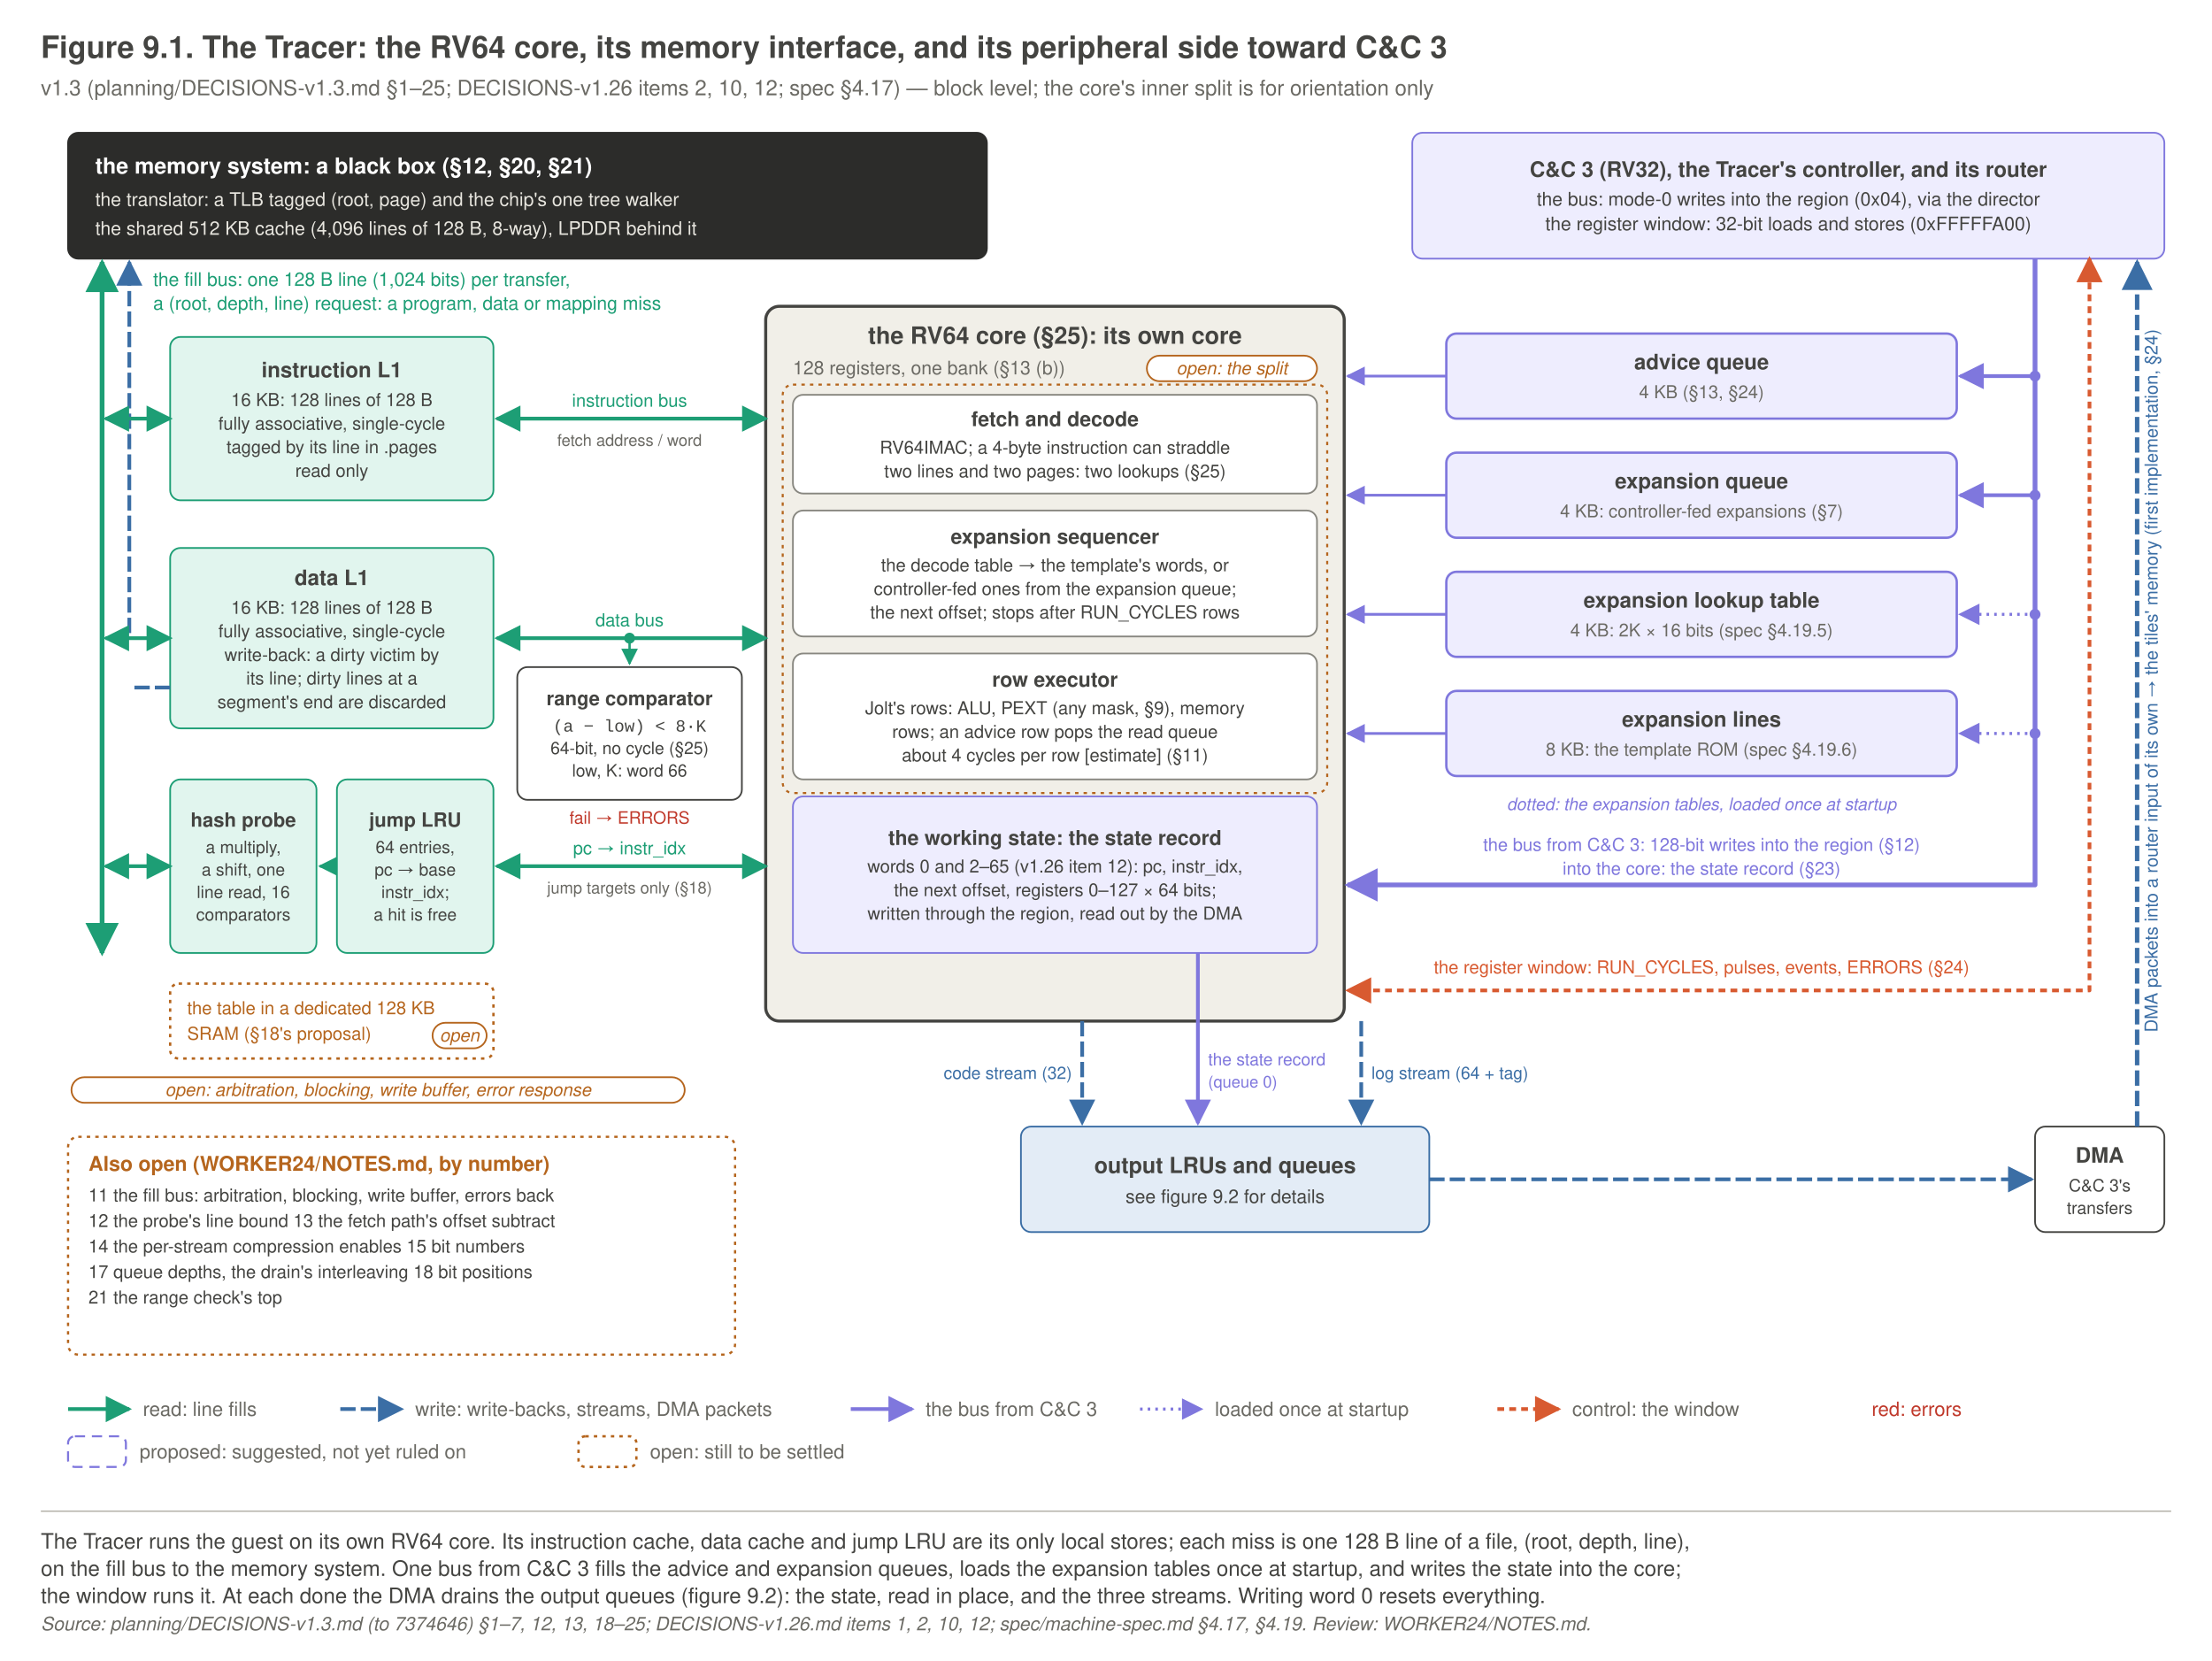
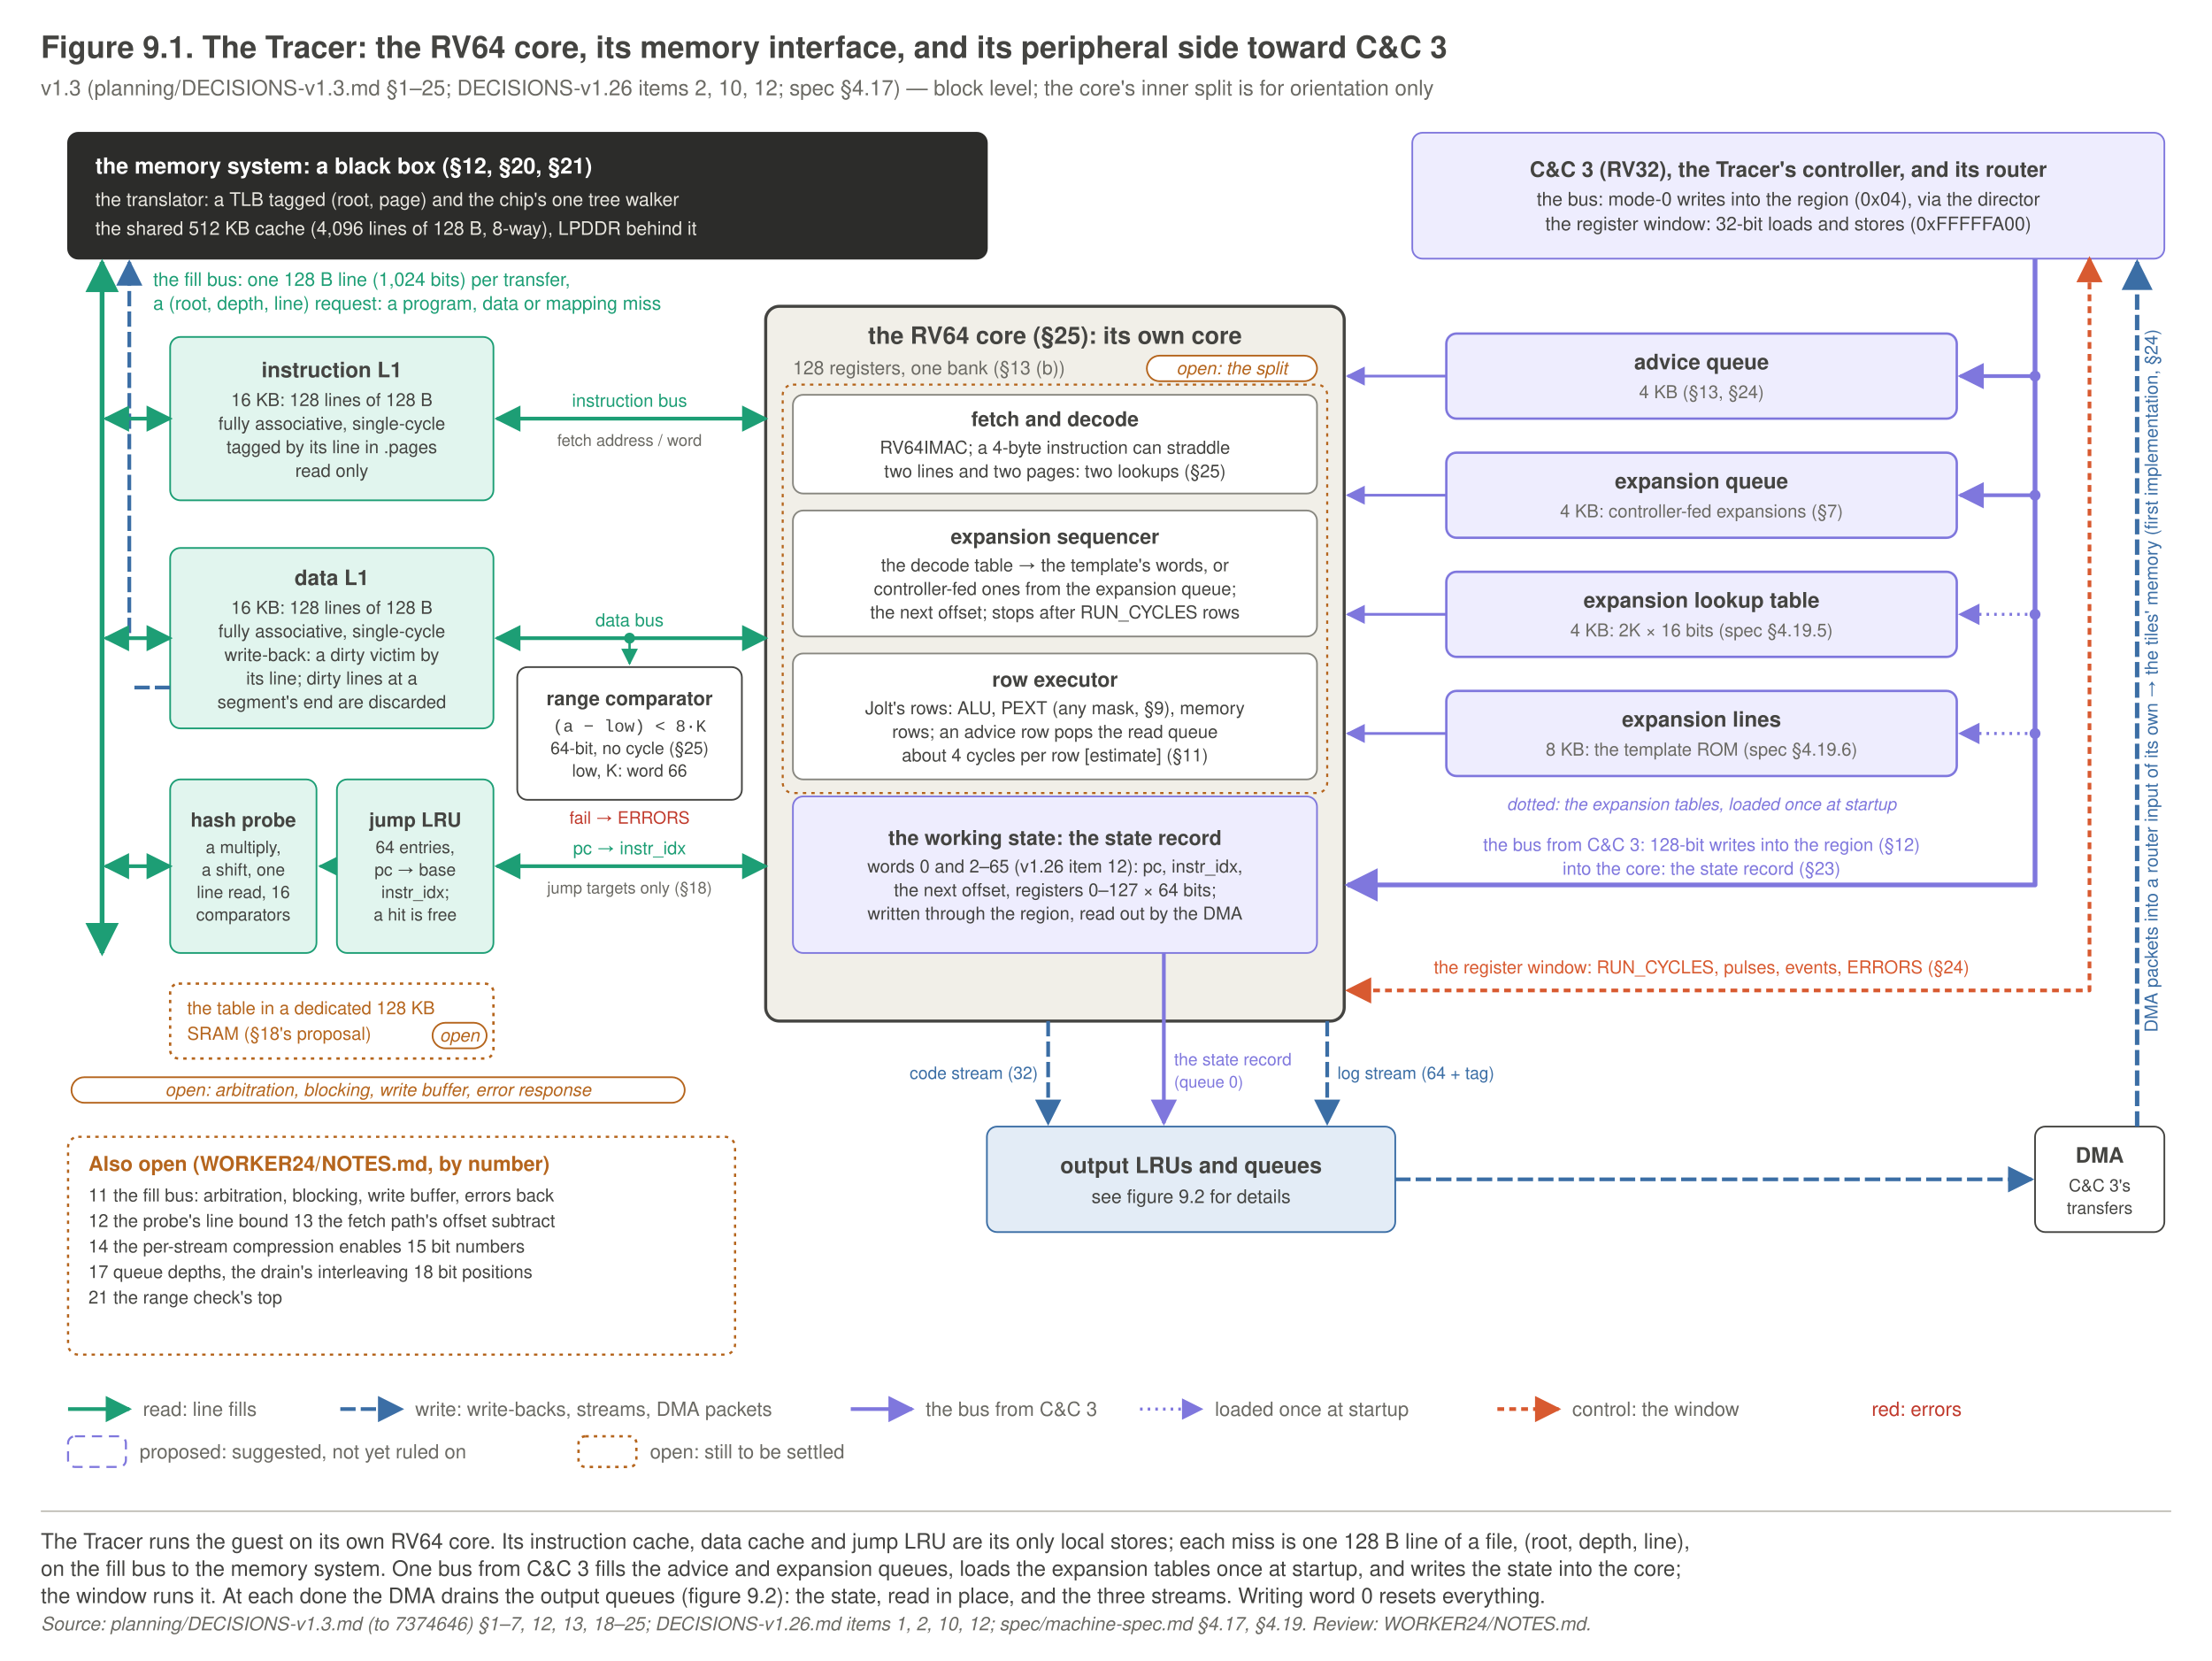
<svg xmlns="http://www.w3.org/2000/svg" width="1300" height="976" viewBox="0 0 1300 976" font-family="Helvetica, Arial, 'Liberation Sans', sans-serif">
  <defs>
    <marker id="m1D9E75" viewBox="0 0 10 10" refX="9" refY="5" markerWidth="7" markerHeight="7" orient="auto-start-reverse">
      <path d="M0,0 L10,5 L0,10 z" fill="#1D9E75" />
    </marker>
    <marker id="m3B6EA5" viewBox="0 0 10 10" refX="9" refY="5" markerWidth="7" markerHeight="7" orient="auto-start-reverse">
      <path d="M0,0 L10,5 L0,10 z" fill="#3B6EA5" />
    </marker>
    <marker id="m7F77DD" viewBox="0 0 10 10" refX="9" refY="5" markerWidth="7" markerHeight="7" orient="auto-start-reverse">
      <path d="M0,0 L10,5 L0,10 z" fill="#7F77DD" />
    </marker>
    <marker id="mD85A30" viewBox="0 0 10 10" refX="9" refY="5" markerWidth="7" markerHeight="7" orient="auto-start-reverse">
      <path d="M0,0 L10,5 L0,10 z" fill="#D85A30" />
    </marker>
  </defs>
  <rect width="1300" height="976" fill="white" />
  <text x="24.0" y="34.0" font-size="18" text-anchor="start" font-weight="bold" fill="#444441">Figure 9.1. The Tracer: the RV64 core, its memory interface, and its peripheral side toward C&amp;C 3</text>
  <text x="24.0" y="56.0" font-size="12.5" text-anchor="start" font-weight="normal" fill="#6b6a64">v1.3 (planning/DECISIONS-v1.3.md §1–25; DECISIONS-v1.26 items 2, 10, 12; spec §4.17) — block level; the core's inner split is for orientation only</text>
  <rect x="40.0" y="78.0" width="540.0" height="74.0" rx="6" fill="#2C2C2A" stroke="#2C2C2A" stroke-width="1" />
  <text x="56.0" y="102.0" font-size="13" text-anchor="start" font-weight="bold" fill="white">the memory system: a black box (§12, §20, §21)</text>
  <text x="56.0" y="121.0" font-size="11" text-anchor="start" font-weight="normal" fill="#E8E6DF">the translator: a TLB tagged (root, page) and the chip's one tree walker</text>
  <text x="56.0" y="138.0" font-size="11" text-anchor="start" font-weight="normal" fill="#E8E6DF">the shared 512 KB cache (4,096 lines of 128 B, 8-way), LPDDR behind it</text>
  <rect x="830.0" y="78.0" width="442.0" height="74.0" rx="6" fill="#EEEDFE" stroke="#7F77DD" stroke-width="1" />
  <text x="1051.0" y="103.9" font-size="12.5" text-anchor="middle" font-weight="bold" fill="#444441">C&amp;C 3 (RV32), the Tracer's controller, and its router</text>
  <text x="1051.0" y="120.8" font-size="11" text-anchor="middle" font-weight="normal" fill="#444441">the bus: mode-0 writes into the region (0x04), via the director</text>
  <text x="1051.0" y="135.3" font-size="11" text-anchor="middle" font-weight="normal" fill="#444441">the register window: 32-bit loads and stores (0xFFFFFA00)</text>
  <polyline points="60.0,560.0 60.0,154.0" fill="none" stroke="#1D9E75" stroke-width="2.8" stroke-linejoin="round" marker-end="url(#m1D9E75)" marker-start="url(#m1D9E75)" />
  <polyline points="76.0,372.0 76.0,154.0" fill="none" stroke="#3B6EA5" stroke-width="2.2" stroke-linejoin="round" stroke-dasharray="9 3" marker-end="url(#m3B6EA5)" />
  <text x="90.0" y="168.0" font-size="11" text-anchor="start" font-weight="normal" fill="#1D9E75">the fill bus: one 128 B line (1,024 bits) per transfer,</text>
  <text x="90.0" y="182.0" font-size="11" text-anchor="start" font-weight="normal" fill="#1D9E75">a (root, depth, line) request: a program, data or mapping miss</text>
  <rect x="100.0" y="198.0" width="190.0" height="96.0" rx="6" fill="#E1F5EE" stroke="#1D9E75" stroke-width="1" />
  <text x="195.0" y="221.7" font-size="12.5" text-anchor="middle" font-weight="bold" fill="#444441">instruction L1</text>
  <text x="195.0" y="238.6" font-size="10.5" text-anchor="middle" font-weight="normal" fill="#444441">16 KB: 128 lines of 128 B</text>
  <text x="195.0" y="252.5" font-size="10.5" text-anchor="middle" font-weight="normal" fill="#444441">fully associative, single-cycle</text>
  <text x="195.0" y="266.3" font-size="10.5" text-anchor="middle" font-weight="normal" fill="#444441">tagged by its line in .pages</text>
  <text x="195.0" y="280.2" font-size="10.5" text-anchor="middle" font-weight="normal" fill="#444441">read only</text>
  <rect x="100.0" y="322.0" width="190.0" height="106.0" rx="6" fill="#E1F5EE" stroke="#1D9E75" stroke-width="1" />
  <text x="195.0" y="343.8" font-size="12.5" text-anchor="middle" font-weight="bold" fill="#444441">data L1</text>
  <text x="195.0" y="360.7" font-size="10.5" text-anchor="middle" font-weight="normal" fill="#444441">16 KB: 128 lines of 128 B</text>
  <text x="195.0" y="374.5" font-size="10.5" text-anchor="middle" font-weight="normal" fill="#444441">fully associative, single-cycle</text>
  <text x="195.0" y="388.4" font-size="10.5" text-anchor="middle" font-weight="normal" fill="#444441">write-back: a dirty victim by</text>
  <text x="195.0" y="402.2" font-size="10.5" text-anchor="middle" font-weight="normal" fill="#444441">its line; dirty lines at a</text>
  <text x="195.0" y="416.1" font-size="10.5" text-anchor="middle" font-weight="normal" fill="#444441">segment's end are discarded</text>
  <rect x="100.0" y="458.0" width="86.0" height="102.0" rx="6" fill="#E1F5EE" stroke="#1D9E75" stroke-width="1" />
  <text x="143.0" y="485.8" font-size="11.5" text-anchor="middle" font-weight="bold" fill="#444441">hash probe</text>
  <text x="143.0" y="501.3" font-size="10" text-anchor="middle" font-weight="normal" fill="#444441">a multiply,</text>
  <text x="143.0" y="514.5" font-size="10" text-anchor="middle" font-weight="normal" fill="#444441">a shift, one</text>
  <text x="143.0" y="527.7" font-size="10" text-anchor="middle" font-weight="normal" fill="#444441">line read, 16</text>
  <text x="143.0" y="540.9" font-size="10" text-anchor="middle" font-weight="normal" fill="#444441">comparators</text>
  <rect x="198.0" y="458.0" width="92.0" height="102.0" rx="6" fill="#E1F5EE" stroke="#1D9E75" stroke-width="1" />
  <text x="244.0" y="485.8" font-size="11.5" text-anchor="middle" font-weight="bold" fill="#444441">jump LRU</text>
  <text x="244.0" y="501.3" font-size="10" text-anchor="middle" font-weight="normal" fill="#444441">64 entries,</text>
  <text x="244.0" y="514.5" font-size="10" text-anchor="middle" font-weight="normal" fill="#444441">pc → base</text>
  <text x="244.0" y="527.7" font-size="10" text-anchor="middle" font-weight="normal" fill="#444441">instr_idx;</text>
  <text x="244.0" y="540.9" font-size="10" text-anchor="middle" font-weight="normal" fill="#444441">a hit is free</text>
  <polyline points="198.0,509.0 188.0,509.0" fill="none" stroke="#1D9E75" stroke-width="1.6" stroke-linejoin="round" marker-end="url(#m1D9E75)" />
  <rect x="100.0" y="578.0" width="190.0" height="44.0" rx="5" fill="white" stroke="#B5651D" stroke-width="1.4" stroke-dasharray="2 3" />
  <text x="110.0" y="596.0" font-size="10.5" text-anchor="start" font-weight="normal" fill="#B5651D">the table in a dedicated 128 KB</text>
  <text x="110.0" y="611.0" font-size="10.5" text-anchor="start" font-weight="normal" fill="#B5651D">SRAM (§18's proposal)</text>
  <rect x="254.2" y="601.0" width="31.8" height="15" rx="7.5" fill="white" stroke="#B5651D" stroke-width="1" />
  <text x="270.1" y="612.0" font-size="10.5" text-anchor="middle" font-weight="normal" fill="#B5651D" font-style="italic">open</text>
  <polyline points="100.0,246.0 62.0,246.0" fill="none" stroke="#1D9E75" stroke-width="2.2" stroke-linejoin="round" marker-end="url(#m1D9E75)" marker-start="url(#m1D9E75)" />
  <polyline points="100.0,375.0 62.0,375.0" fill="none" stroke="#1D9E75" stroke-width="2.2" stroke-linejoin="round" marker-end="url(#m1D9E75)" marker-start="url(#m1D9E75)" />
  <polyline points="100.0,509.0 62.0,509.0" fill="none" stroke="#1D9E75" stroke-width="2.2" stroke-linejoin="round" marker-end="url(#m1D9E75)" marker-start="url(#m1D9E75)" />
  <polyline points="100.0,404.0 78.0,404.0" fill="none" stroke="#3B6EA5" stroke-width="2.2" stroke-linejoin="round" stroke-dasharray="9 3" />
  <rect x="42.0" y="633.0" width="360.4" height="15" rx="7.5" fill="white" stroke="#B5651D" stroke-width="1" />
  <text x="222.2" y="644.0" font-size="10.5" text-anchor="middle" font-weight="normal" fill="#B5651D" font-style="italic">open: arbitration, blocking, write buffer, error response</text>
  <rect x="450.0" y="180.0" width="340.0" height="420.0" rx="8" fill="#F1EFE8" stroke="#444441" stroke-width="1.8" />
  <text x="620.0" y="202.0" font-size="14" text-anchor="middle" font-weight="bold" fill="#444441">the RV64 core (§25): its own core</text>
  <text x="466.0" y="220.0" font-size="11" text-anchor="start" font-weight="normal" fill="#6b6a64">128 registers, one bank (§13 (b))</text>
  <rect x="466.0" y="232.0" width="308.0" height="58.0" rx="6" fill="white" stroke="#888780" stroke-width="1" />
  <text x="620.0" y="250.4" font-size="12" text-anchor="middle" font-weight="bold" fill="#444441">fetch and decode</text>
  <text x="620.0" y="266.6" font-size="10.5" text-anchor="middle" font-weight="normal" fill="#444441">RV64IMAC; a 4-byte instruction can straddle</text>
  <text x="620.0" y="280.5" font-size="10.5" text-anchor="middle" font-weight="normal" fill="#444441">two lines and two pages: two lookups (§25)</text>
  <rect x="466.0" y="300.0" width="308.0" height="74.0" rx="6" fill="white" stroke="#888780" stroke-width="1" />
  <text x="620.0" y="319.5" font-size="12" text-anchor="middle" font-weight="bold" fill="#444441">expansion sequencer</text>
  <text x="620.0" y="335.7" font-size="10.5" text-anchor="middle" font-weight="normal" fill="#444441">the decode table → the template's words, or</text>
  <text x="620.0" y="349.6" font-size="10.5" text-anchor="middle" font-weight="normal" fill="#444441">controller-fed ones from the expansion queue;</text>
  <text x="620.0" y="363.4" font-size="10.5" text-anchor="middle" font-weight="normal" fill="#444441">the next offset; stops after RUN_CYCLES rows</text>
  <rect x="466.0" y="384.0" width="308.0" height="74.0" rx="6" fill="white" stroke="#888780" stroke-width="1" />
  <text x="620.0" y="403.5" font-size="12" text-anchor="middle" font-weight="bold" fill="#444441">row executor</text>
  <text x="620.0" y="419.7" font-size="10.5" text-anchor="middle" font-weight="normal" fill="#444441">Jolt's rows: ALU, PEXT (any mask, §9), memory</text>
  <text x="620.0" y="433.6" font-size="10.5" text-anchor="middle" font-weight="normal" fill="#444441">rows; an advice row pops the read queue</text>
  <text x="620.0" y="447.4" font-size="10.5" text-anchor="middle" font-weight="normal" fill="#444441">about 4 cycles per row [estimate] (§11)</text>
  <rect x="466.0" y="468.0" width="308.0" height="92.0" rx="6" fill="#EEEDFE" stroke="#7F77DD" stroke-width="1" />
  <text x="620.0" y="496.5" font-size="12" text-anchor="middle" font-weight="bold" fill="#444441">the working state: the state record</text>
  <text x="620.0" y="512.7" font-size="10.5" text-anchor="middle" font-weight="normal" fill="#444441">words 0 and 2–65 (v1.26 item 12): pc, instr_idx,</text>
  <text x="620.0" y="526.6" font-size="10.5" text-anchor="middle" font-weight="normal" fill="#444441">the next offset, registers 0–127 × 64 bits;</text>
  <text x="620.0" y="540.4" font-size="10.5" text-anchor="middle" font-weight="normal" fill="#444441">written through the region, read out by the DMA</text>
  <rect x="460.0" y="226.0" width="320.0" height="240.0" rx="6" fill="none" stroke="#B5651D" stroke-width="1.2" stroke-dasharray="2 3" />
  <rect x="674.0" y="209.0" width="100.0" height="15" rx="7.5" fill="white" stroke="#B5651D" stroke-width="1" />
  <text x="724.0" y="220.0" font-size="10.5" text-anchor="middle" font-weight="normal" fill="#B5651D" font-style="italic">open: the split</text>
  <polyline points="450.0,246.0 292.0,246.0" fill="none" stroke="#1D9E75" stroke-width="2.2" stroke-linejoin="round" marker-end="url(#m1D9E75)" marker-start="url(#m1D9E75)" />
  <text x="370.0" y="239.0" font-size="10.5" text-anchor="middle" font-weight="normal" fill="#1D9E75">instruction bus</text>
  <text x="370.0" y="262.0" font-size="9.5" text-anchor="middle" font-weight="normal" fill="#6b6a64">fetch address / word</text>
  <polyline points="450.0,375.0 292.0,375.0" fill="none" stroke="#1D9E75" stroke-width="2.2" stroke-linejoin="round" marker-end="url(#m1D9E75)" marker-start="url(#m1D9E75)" />
  <text x="370.0" y="368.0" font-size="10.5" text-anchor="middle" font-weight="normal" fill="#1D9E75">data bus</text>
  <polyline points="450.0,509.0 292.0,509.0" fill="none" stroke="#1D9E75" stroke-width="2.2" stroke-linejoin="round" marker-end="url(#m1D9E75)" marker-start="url(#m1D9E75)" />
  <text x="370.0" y="502.0" font-size="10.5" text-anchor="middle" font-weight="normal" fill="#1D9E75">pc → instr_idx</text>
  <text x="370.0" y="525.0" font-size="9.5" text-anchor="middle" font-weight="normal" fill="#6b6a64">jump targets only (§18)</text>
  <rect x="304.0" y="392.0" width="132.0" height="78.0" rx="6" fill="white" stroke="#444441" stroke-width="1" />
  <text x="370.0" y="414.4" font-size="11.5" text-anchor="middle" font-weight="bold" fill="#444441">range comparator</text>
  <text x="370.0" y="429.9" font-size="10" text-anchor="middle" font-weight="normal" fill="#444441" font-family="'Courier New', 'Liberation Mono', monospace">(a − low) &lt; 8·K</text>
  <text x="370.0" y="443.1" font-size="10" text-anchor="middle" font-weight="normal" fill="#444441">64-bit, no cycle (§25)</text>
  <text x="370.0" y="456.3" font-size="10" text-anchor="middle" font-weight="normal" fill="#444441">low, K: word 66</text>
  <circle cx="370.0" cy="375.0" r="3.2" fill="#1D9E75" />
  <polyline points="370.0,375.0 370.0,390.0" fill="none" stroke="#1D9E75" stroke-width="1.4" stroke-linejoin="round" marker-end="url(#m1D9E75)" />
  <text x="370.0" y="484.0" font-size="10" text-anchor="middle" font-weight="normal" fill="#C0392B">fail → ERRORS</text>
  <rect x="850.0" y="196.0" width="300.0" height="50.0" rx="6" fill="#EEEDFE" stroke="#7F77DD" stroke-width="1.4" />
  <text x="1000.0" y="217.0" font-size="12.5" text-anchor="middle" font-weight="bold" fill="#444441">advice queue</text>
  <text x="1000.0" y="234.0" font-size="10.5" text-anchor="middle" font-weight="normal" fill="#6b6a64">4 KB (§13, §24)</text>
  <circle cx="1196.0" cy="221.0" r="3.2" fill="#7F77DD" />
  <polyline points="1196.0,221.0 1152.0,221.0" fill="none" stroke="#7F77DD" stroke-width="2.2" stroke-linejoin="round" marker-end="url(#m7F77DD)" />
  <polyline points="850.0,221.0 792.0,221.0" fill="none" stroke="#7F77DD" stroke-width="1.6" stroke-linejoin="round" marker-end="url(#m7F77DD)" />
  <rect x="850.0" y="266.0" width="300.0" height="50.0" rx="6" fill="#EEEDFE" stroke="#7F77DD" stroke-width="1.4" />
  <text x="1000.0" y="287.0" font-size="12.5" text-anchor="middle" font-weight="bold" fill="#444441">expansion queue</text>
  <text x="1000.0" y="304.0" font-size="10.5" text-anchor="middle" font-weight="normal" fill="#6b6a64">4 KB: controller-fed expansions (§7)</text>
  <circle cx="1196.0" cy="291.0" r="3.2" fill="#7F77DD" />
  <polyline points="1196.0,291.0 1152.0,291.0" fill="none" stroke="#7F77DD" stroke-width="2.2" stroke-linejoin="round" marker-end="url(#m7F77DD)" />
  <polyline points="850.0,291.0 792.0,291.0" fill="none" stroke="#7F77DD" stroke-width="1.6" stroke-linejoin="round" marker-end="url(#m7F77DD)" />
  <rect x="850.0" y="336.0" width="300.0" height="50.0" rx="6" fill="#EEEDFE" stroke="#7F77DD" stroke-width="1.4" />
  <text x="1000.0" y="357.0" font-size="12.5" text-anchor="middle" font-weight="bold" fill="#444441">expansion lookup table</text>
  <text x="1000.0" y="374.0" font-size="10.5" text-anchor="middle" font-weight="normal" fill="#6b6a64">4 KB: 2K × 16 bits (spec §4.19.5)</text>
  <circle cx="1196.0" cy="361.0" r="3.2" fill="#7F77DD" />
  <polyline points="1196.0,361.0 1152.0,361.0" fill="none" stroke="#7F77DD" stroke-width="1.8" stroke-linejoin="round" stroke-dasharray="1.5 3" marker-end="url(#m7F77DD)" />
  <polyline points="850.0,361.0 792.0,361.0" fill="none" stroke="#7F77DD" stroke-width="1.6" stroke-linejoin="round" marker-end="url(#m7F77DD)" />
  <rect x="850.0" y="406.0" width="300.0" height="50.0" rx="6" fill="#EEEDFE" stroke="#7F77DD" stroke-width="1.4" />
  <text x="1000.0" y="427.0" font-size="12.5" text-anchor="middle" font-weight="bold" fill="#444441">expansion lines</text>
  <text x="1000.0" y="444.0" font-size="10.5" text-anchor="middle" font-weight="normal" fill="#6b6a64">8 KB: the template ROM (spec §4.19.6)</text>
  <circle cx="1196.0" cy="431.0" r="3.2" fill="#7F77DD" />
  <polyline points="1196.0,431.0 1152.0,431.0" fill="none" stroke="#7F77DD" stroke-width="1.8" stroke-linejoin="round" stroke-dasharray="1.5 3" marker-end="url(#m7F77DD)" />
  <polyline points="850.0,431.0 792.0,431.0" fill="none" stroke="#7F77DD" stroke-width="1.6" stroke-linejoin="round" marker-end="url(#m7F77DD)" />
  <polyline points="1196.0,152.0 1196.0,520.0 792.0,520.0" fill="none" stroke="#7F77DD" stroke-width="2.8" stroke-linejoin="round" marker-end="url(#m7F77DD)" />
  <text x="1000.0" y="500.0" font-size="10.5" text-anchor="middle" font-weight="normal" fill="#7F77DD">the bus from C&amp;C 3: 128-bit writes into the region (§12)</text>
  <text x="1000.0" y="514.0" font-size="10.5" text-anchor="middle" font-weight="normal" fill="#7F77DD">into the core: the state record (§23)</text>
  <text x="1000.0" y="476.0" font-size="10" text-anchor="middle" font-weight="normal" fill="#7F77DD" font-style="italic">dotted: the expansion tables, loaded once at startup</text>
  <polyline points="1228.0,152.0 1228.0,582.0 792.0,582.0" fill="none" stroke="#D85A30" stroke-width="2.2" stroke-linejoin="round" stroke-dasharray="4 3" marker-end="url(#mD85A30)" marker-start="url(#mD85A30)" />
  <text x="1000.0" y="572.0" font-size="10.5" text-anchor="middle" font-weight="normal" fill="#D85A30">the register window: RUN_CYCLES, pulses, events, ERRORS (§24)</text>
-   <rect x="600.0" y="662.0" width="240.0" height="62.0" rx="6" fill="#E3ECF6" stroke="#3B6EA5" stroke-width="1" />
-   <text x="720.0" y="689.3" font-size="13" text-anchor="middle" font-weight="bold" fill="#444441">output LRUs and queues</text>
-   <text x="720.0" y="706.9" font-size="11" text-anchor="middle" font-weight="normal" fill="#444441">see figure 9.2 for details</text>
-   <polyline points="636.0,600.0 636.0,660.0" fill="none" stroke="#3B6EA5" stroke-width="2.2" stroke-linejoin="round" stroke-dasharray="9 3" marker-end="url(#m3B6EA5)" />
-   <polyline points="800.0,600.0 800.0,660.0" fill="none" stroke="#3B6EA5" stroke-width="2.2" stroke-linejoin="round" stroke-dasharray="9 3" marker-end="url(#m3B6EA5)" />
-   <text x="630.0" y="634.0" font-size="10" text-anchor="end" font-weight="normal" fill="#3B6EA5">code stream (32)</text>
-   <text x="806.0" y="634.0" font-size="10" text-anchor="start" font-weight="normal" fill="#3B6EA5">log stream (64 + tag)</text>
-   <polyline points="704.0,560.0 704.0,660.0" fill="none" stroke="#7F77DD" stroke-width="2.2" stroke-linejoin="round" marker-end="url(#m7F77DD)" />
-   <text x="710.0" y="626.0" font-size="10" text-anchor="start" font-weight="normal" fill="#7F77DD">the state record</text>
-   <text x="710.0" y="639.0" font-size="9.5" text-anchor="start" font-weight="normal" fill="#7F77DD">(queue 0)</text>
+   <rect x="580.0" y="662.0" width="240.0" height="62.0" rx="6" fill="#E3ECF6" stroke="#3B6EA5" stroke-width="1" />
+   <text x="700.0" y="689.3" font-size="13" text-anchor="middle" font-weight="bold" fill="#444441">output LRUs and queues</text>
+   <text x="700.0" y="706.9" font-size="11" text-anchor="middle" font-weight="normal" fill="#444441">see figure 9.2 for details</text>
+   <polyline points="616.0,600.0 616.0,660.0" fill="none" stroke="#3B6EA5" stroke-width="2.2" stroke-linejoin="round" stroke-dasharray="9 3" marker-end="url(#m3B6EA5)" />
+   <polyline points="780.0,600.0 780.0,660.0" fill="none" stroke="#3B6EA5" stroke-width="2.2" stroke-linejoin="round" stroke-dasharray="9 3" marker-end="url(#m3B6EA5)" />
+   <text x="610.0" y="634.0" font-size="10" text-anchor="end" font-weight="normal" fill="#3B6EA5">code stream (32)</text>
+   <text x="786.0" y="634.0" font-size="10" text-anchor="start" font-weight="normal" fill="#3B6EA5">log stream (64 + tag)</text>
+   <polyline points="684.0,560.0 684.0,660.0" fill="none" stroke="#7F77DD" stroke-width="2.2" stroke-linejoin="round" marker-end="url(#m7F77DD)" />
+   <text x="690.0" y="626.0" font-size="10" text-anchor="start" font-weight="normal" fill="#7F77DD">the state record</text>
+   <text x="690.0" y="639.0" font-size="9.5" text-anchor="start" font-weight="normal" fill="#7F77DD">(queue 0)</text>
  <rect x="1196.0" y="662.0" width="76.0" height="62.0" rx="6" fill="white" stroke="#444441" stroke-width="1" />
  <text x="1234.0" y="683.2" font-size="12.5" text-anchor="middle" font-weight="bold" fill="#444441">DMA</text>
  <text x="1234.0" y="700.1" font-size="10" text-anchor="middle" font-weight="normal" fill="#444441">C&amp;C 3's</text>
  <text x="1234.0" y="713.3" font-size="10" text-anchor="middle" font-weight="normal" fill="#444441">transfers</text>
-   <polyline points="840.0,693.0 1194.0,693.0" fill="none" stroke="#3B6EA5" stroke-width="2.2" stroke-linejoin="round" stroke-dasharray="9 3" marker-end="url(#m3B6EA5)" />
+   <polyline points="820.0,693.0 1194.0,693.0" fill="none" stroke="#3B6EA5" stroke-width="2.2" stroke-linejoin="round" stroke-dasharray="9 3" marker-end="url(#m3B6EA5)" />
  <polyline points="1256.0,662.0 1256.0,154.0" fill="none" stroke="#3B6EA5" stroke-width="2.6" stroke-linejoin="round" stroke-dasharray="9 3" marker-end="url(#m3B6EA5)" />
  <text transform="rotate(-90 1268.0 400.0)" x="1268.0" y="400.0" font-size="10.5" text-anchor="middle" fill="#3B6EA5">DMA packets into a router input of its own → the tiles' memory (first implementation, §24)</text>
  <rect x="40.0" y="668.0" width="392.0" height="128.0" rx="6" fill="white" stroke="#B5651D" stroke-width="1.3" stroke-dasharray="2 3" />
  <text x="52.0" y="688.0" font-size="12" text-anchor="start" font-weight="bold" fill="#B5651D">Also open (WORKER24/NOTES.md, by number)</text>
  <text x="52.0" y="706.0" font-size="10.5" text-anchor="start" font-weight="normal" fill="#444441">11 the fill bus: arbitration, blocking, write buffer, errors back</text>
  <text x="52.0" y="721.0" font-size="10.5" text-anchor="start" font-weight="normal" fill="#444441">12 the probe's line bound   13 the fetch path's offset subtract</text>
  <text x="52.0" y="736.0" font-size="10.5" text-anchor="start" font-weight="normal" fill="#444441">14 the per-stream compression enables   15 bit numbers</text>
  <text x="52.0" y="751.0" font-size="10.5" text-anchor="start" font-weight="normal" fill="#444441">17 queue depths, the drain's interleaving   18 bit positions</text>
  <text x="52.0" y="766.0" font-size="10.5" text-anchor="start" font-weight="normal" fill="#444441">21 the range check's top</text>
  <polyline points="40.0,828.0 76.0,828.0" fill="none" stroke="#1D9E75" stroke-width="2.2" stroke-linejoin="round" marker-end="url(#m1D9E75)" />
  <text x="84.0" y="832.0" font-size="11.5" text-anchor="start" font-weight="normal" fill="#6b6a64">read: line fills</text>
  <polyline points="200.0,828.0 236.0,828.0" fill="none" stroke="#3B6EA5" stroke-width="2.2" stroke-linejoin="round" stroke-dasharray="9 3" marker-end="url(#m3B6EA5)" />
  <text x="244.0" y="832.0" font-size="11.5" text-anchor="start" font-weight="normal" fill="#6b6a64">write: write-backs, streams, DMA packets</text>
  <polyline points="500.0,828.0 536.0,828.0" fill="none" stroke="#7F77DD" stroke-width="2.2" stroke-linejoin="round" marker-end="url(#m7F77DD)" />
  <text x="544.0" y="832.0" font-size="11.5" text-anchor="start" font-weight="normal" fill="#6b6a64">the bus from C&amp;C 3</text>
  <polyline points="670.0,828.0 706.0,828.0" fill="none" stroke="#7F77DD" stroke-width="1.8" stroke-linejoin="round" stroke-dasharray="1.5 3" marker-end="url(#m7F77DD)" />
  <text x="714.0" y="832.0" font-size="11.5" text-anchor="start" font-weight="normal" fill="#6b6a64">loaded once at startup</text>
  <polyline points="880.0,828.0 916.0,828.0" fill="none" stroke="#D85A30" stroke-width="2.2" stroke-linejoin="round" stroke-dasharray="4 3" marker-end="url(#mD85A30)" />
  <text x="924.0" y="832.0" font-size="11.5" text-anchor="start" font-weight="normal" fill="#6b6a64">control: the window</text>
  <text x="1100.0" y="832.0" font-size="11.5" text-anchor="start" font-weight="normal" fill="#C0392B">red: errors</text>
  <rect x="40.0" y="844.0" width="34.0" height="18.0" rx="4" fill="white" stroke="#7F77DD" stroke-width="1.2" stroke-dasharray="6 4" />
  <text x="82.0" y="857.0" font-size="11.5" text-anchor="start" font-weight="normal" fill="#6b6a64">proposed: suggested, not yet ruled on</text>
  <rect x="340.0" y="844.0" width="34.0" height="18.0" rx="4" fill="white" stroke="#B5651D" stroke-width="1.4" stroke-dasharray="2 3" />
  <text x="382.0" y="857.0" font-size="11.5" text-anchor="start" font-weight="normal" fill="#6b6a64">open: still to be settled</text>
  <line x1="24" y1="888" x2="1276" y2="888" stroke="#B4B2A9" stroke-width="0.8" />
  <text x="24.0" y="910.0" font-size="12.5" text-anchor="start" font-weight="normal" fill="#444441">The Tracer runs the guest on its own RV64 core. Its instruction cache, data cache and jump LRU are its only local stores; each miss is one 128 B line of a file, (root, depth, line),</text>
  <text x="24.0" y="926.0" font-size="12.5" text-anchor="start" font-weight="normal" fill="#444441">on the fill bus to the memory system. One bus from C&amp;C 3 fills the advice and expansion queues, loads the expansion tables once at startup, and writes the state into the core;</text>
  <text x="24.0" y="942.0" font-size="12.5" text-anchor="start" font-weight="normal" fill="#444441">the window runs it. At each done the DMA drains the output queues (figure 9.2): the state, read in place, and the three streams. Writing word 0 resets everything.</text>
  <text x="24.0" y="958.0" font-size="11" text-anchor="start" font-weight="normal" fill="#6b6a64" font-style="italic">Source: planning/DECISIONS-v1.3.md (to 7374646) §1–7, 12, 13, 18–25; DECISIONS-v1.26.md items 1, 2, 10, 12; spec/machine-spec.md §4.17, §4.19. Review: WORKER24/NOTES.md.</text>
</svg>
